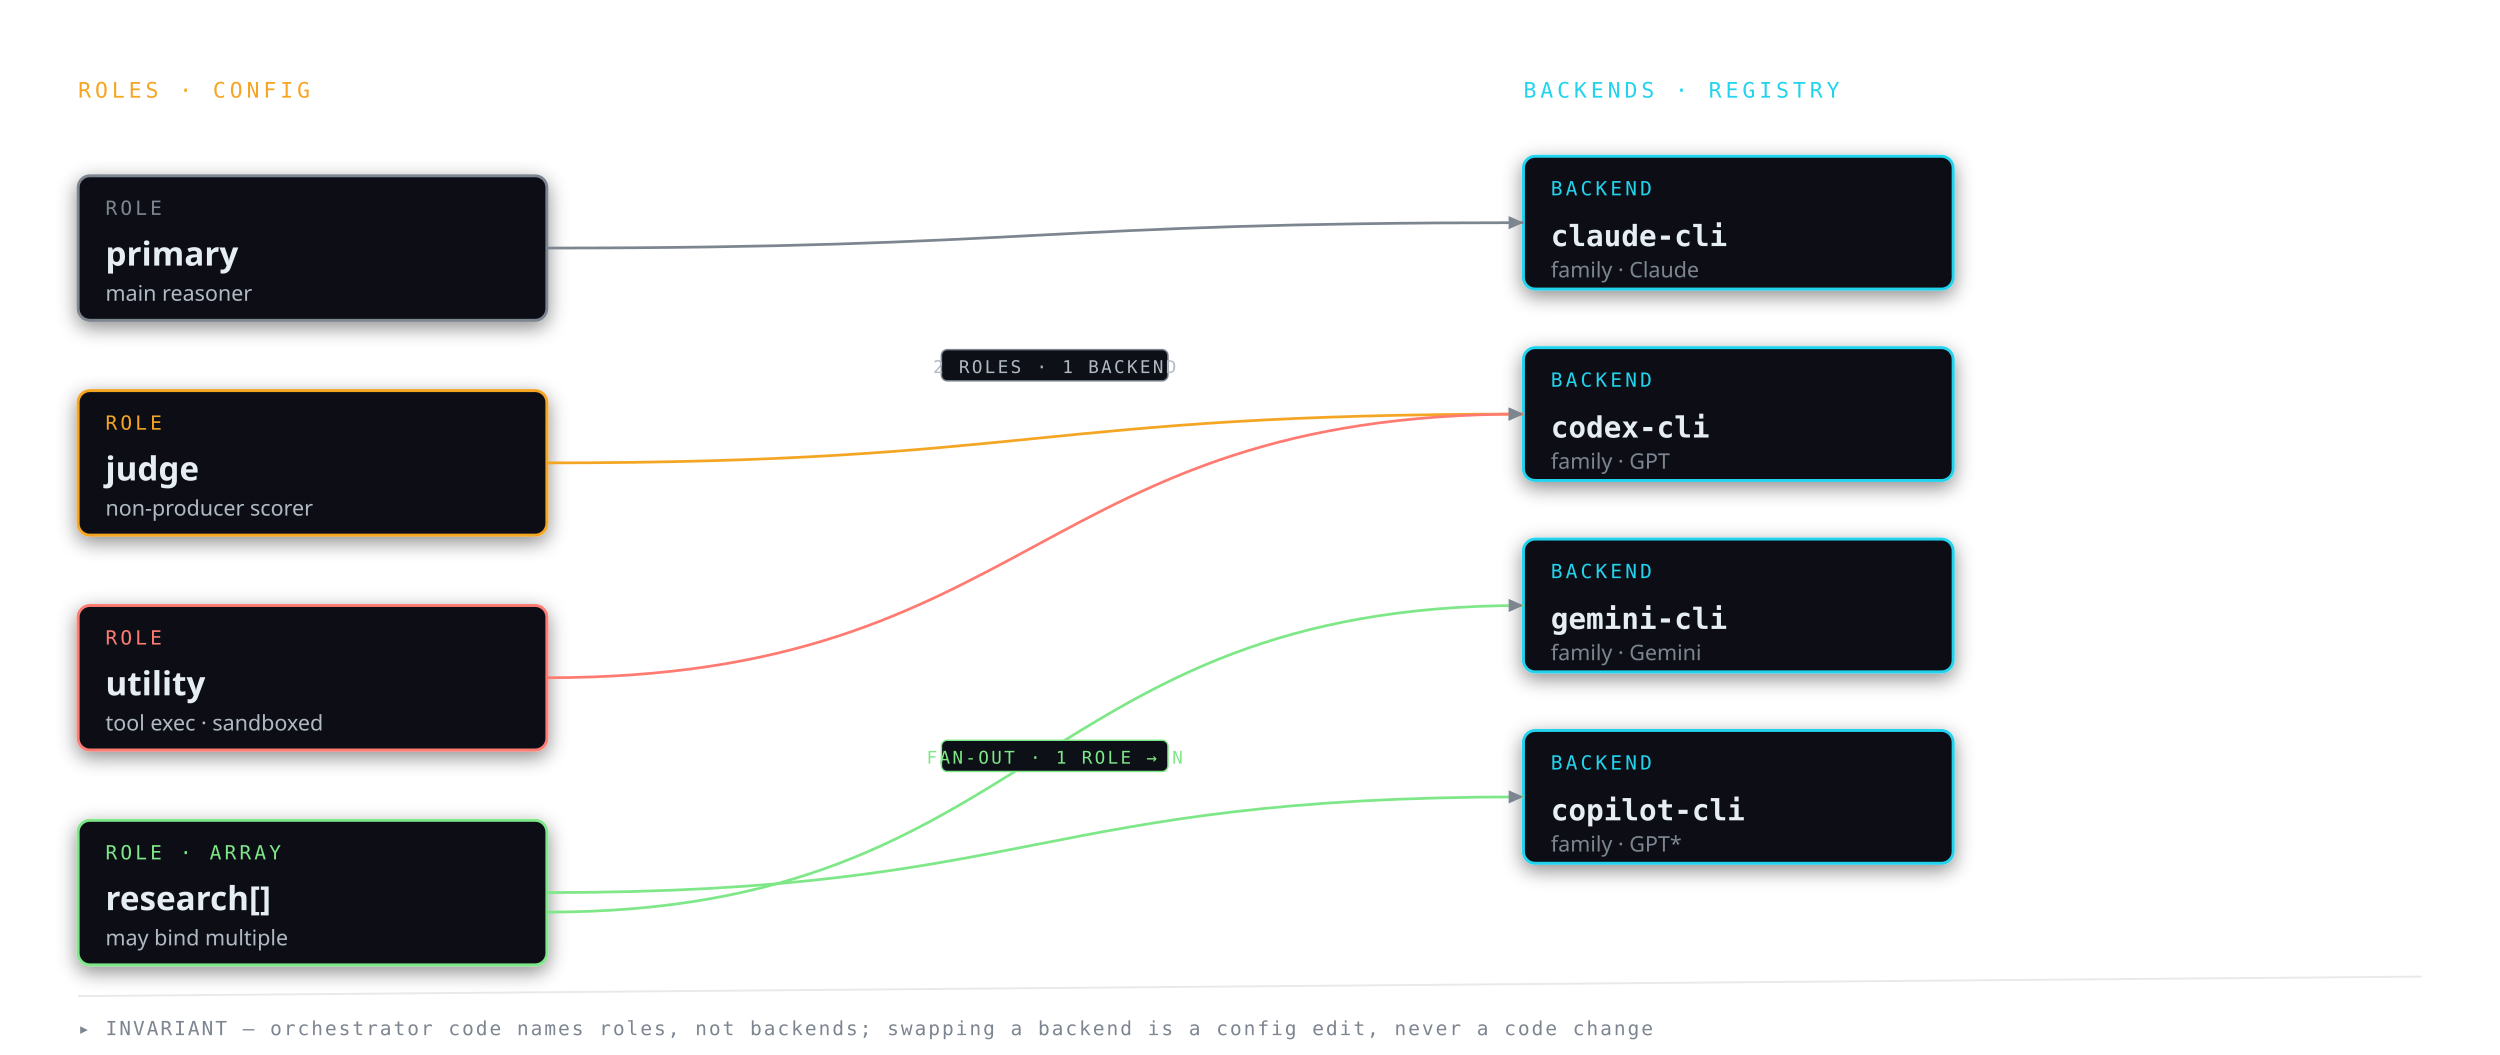
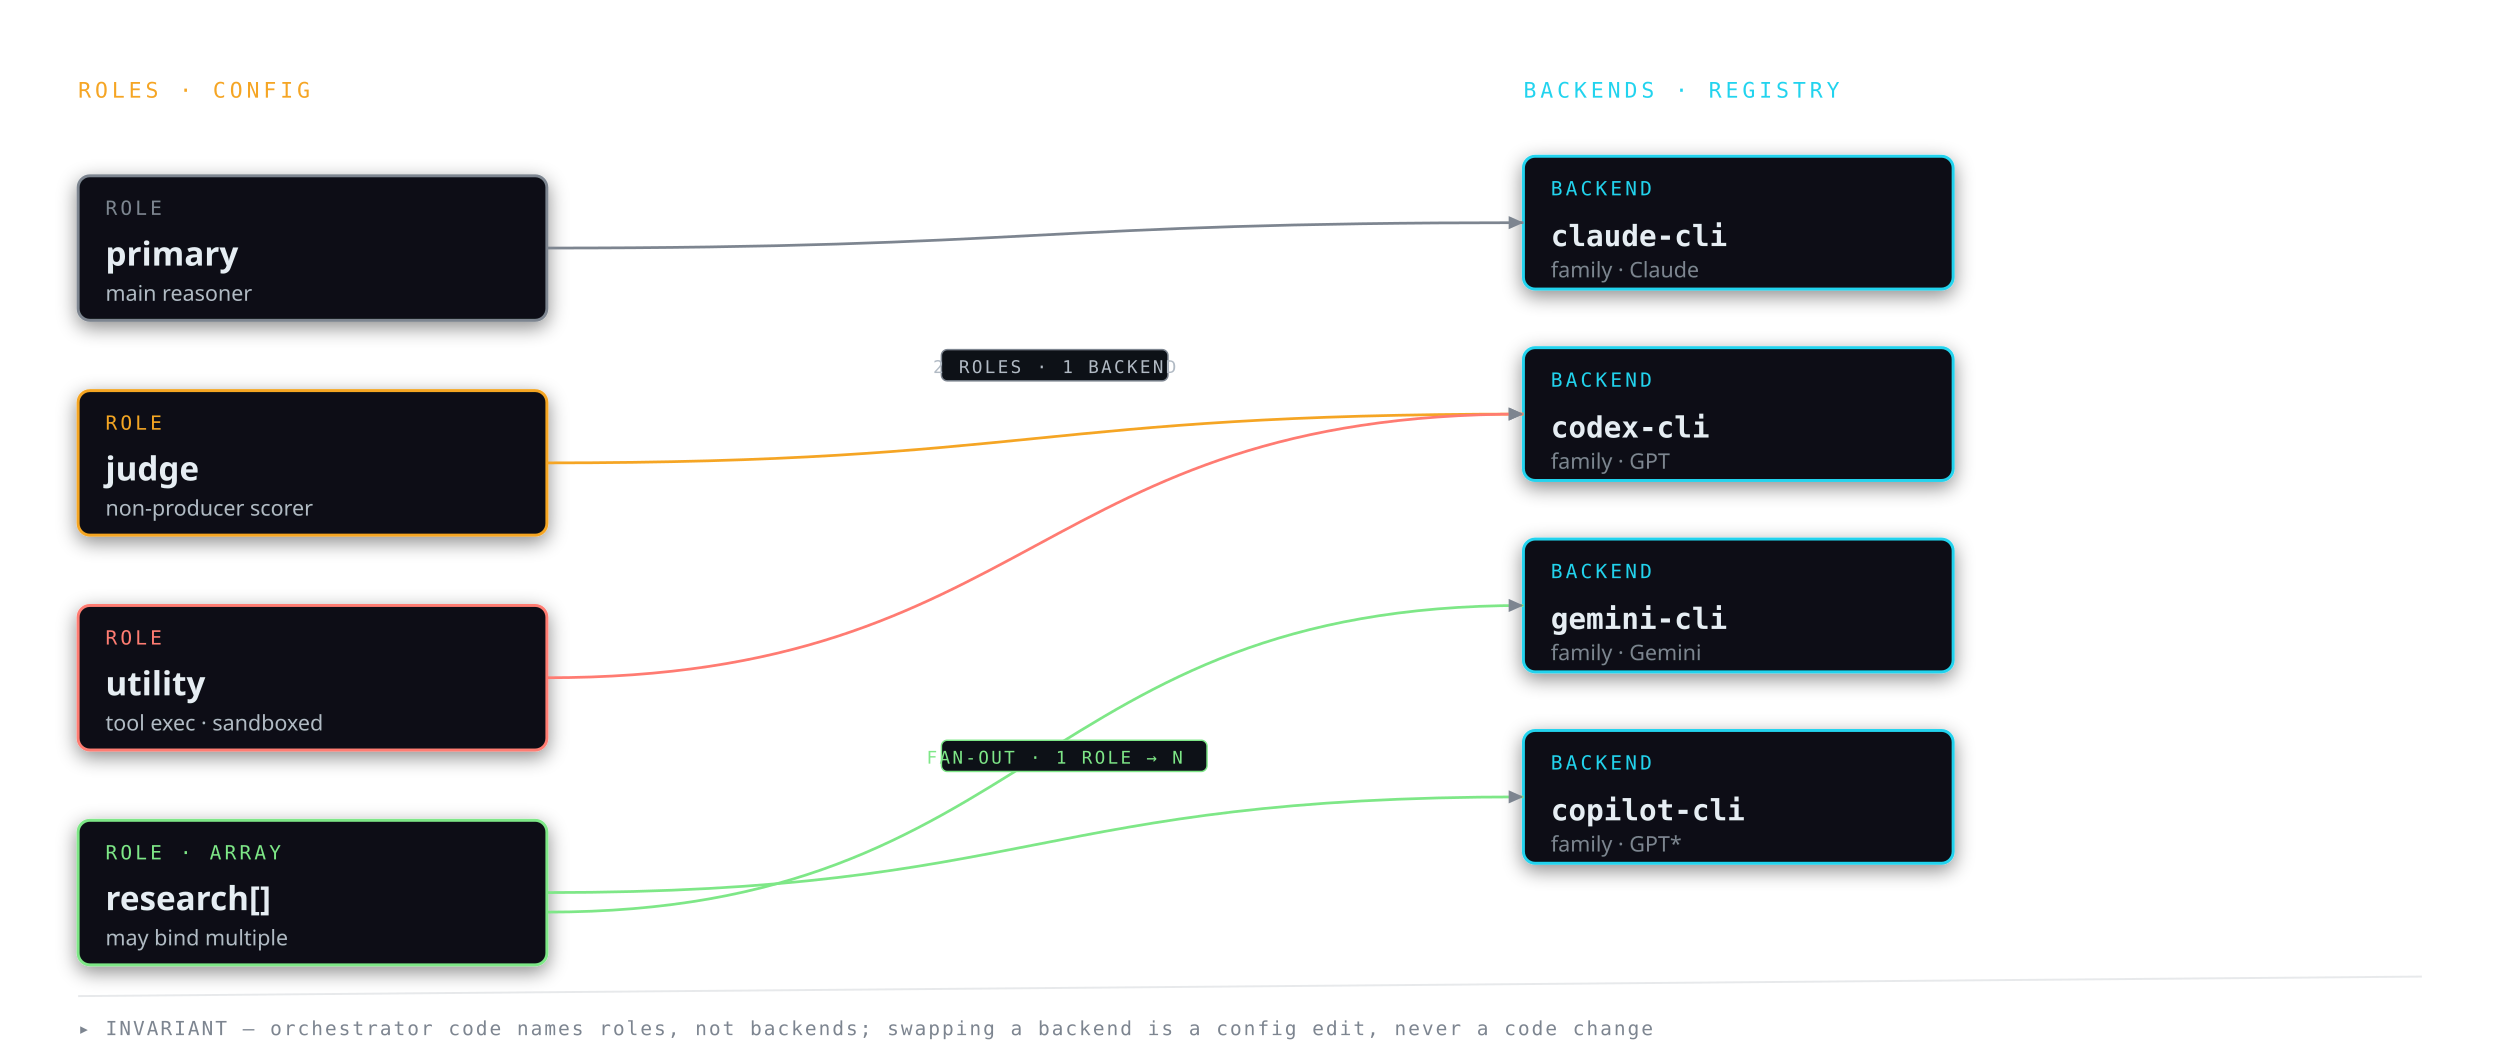
<svg xmlns="http://www.w3.org/2000/svg" viewBox="0 0 1280 540" font-family="Geist, system-ui, sans-serif" font-size="13" fill="none">
  <defs>
    <marker id="ah-mute" viewBox="0 0 10 10" refX="9" refY="5" markerWidth="6" markerHeight="6" orient="auto-start-reverse">
      <path d="M0,1 L9,5 L0,9 z" fill="#7d8590" />
    </marker>
    <filter id="node-shadow" x="-20%" y="-20%" width="140%" height="140%">
      <feDropShadow dx="0" dy="3" stdDeviation="5" flood-color="#000" flood-opacity="0.45" />
    </filter>
  </defs>
  <text x="40" y="50" font-family="JetBrains Mono, monospace" font-size="11" fill="#f5a524" letter-spacing="2">ROLES · CONFIG</text>
  <text x="780" y="50" font-family="JetBrains Mono, monospace" font-size="11" fill="#22d3ee" letter-spacing="2">BACKENDS · REGISTRY</text>
  <g filter="url(#node-shadow)">
    <g transform="translate(40 90)">
      <rect width="240" height="74" rx="6" fill="#0d1117" stroke="#7d8590" stroke-width="1.5" />
      <text x="14" y="20" font-family="JetBrains Mono, monospace" font-size="10" fill="#7d8590" letter-spacing="1.6">ROLE</text>
      <text x="14" y="46" font-size="17" font-weight="600" fill="#e6edf3">primary</text>
      <text x="14" y="64" font-size="11" fill="#b1bac4">main reasoner</text>
    </g>
    <g transform="translate(40 200)">
      <rect width="240" height="74" rx="6" fill="#0d1117" stroke="#f5a524" stroke-width="1.5" />
      <text x="14" y="20" font-family="JetBrains Mono, monospace" font-size="10" fill="#f5a524" letter-spacing="1.6">ROLE</text>
      <text x="14" y="46" font-size="17" font-weight="600" fill="#e6edf3">judge</text>
      <text x="14" y="64" font-size="11" fill="#b1bac4">non-producer scorer</text>
    </g>
    <g transform="translate(40 310)">
      <rect width="240" height="74" rx="6" fill="#0d1117" stroke="#ff7b72" stroke-width="1.5" />
      <text x="14" y="20" font-family="JetBrains Mono, monospace" font-size="10" fill="#ff7b72" letter-spacing="1.6">ROLE</text>
      <text x="14" y="46" font-size="17" font-weight="600" fill="#e6edf3">utility</text>
      <text x="14" y="64" font-size="11" fill="#b1bac4">tool exec · sandboxed</text>
    </g>
    <g transform="translate(40 420)">
      <rect width="240" height="74" rx="6" fill="#0d1117" stroke="#7ee787" stroke-width="1.5" />
      <text x="14" y="20" font-family="JetBrains Mono, monospace" font-size="10" fill="#7ee787" letter-spacing="1.6">ROLE · ARRAY</text>
      <text x="14" y="46" font-size="17" font-weight="600" fill="#e6edf3">research[]</text>
      <text x="14" y="64" font-size="11" fill="#b1bac4">may bind multiple</text>
    </g>
  </g>
  <g filter="url(#node-shadow)">
    <g transform="translate(780 80)">
      <rect width="220" height="68" rx="6" fill="#0d1117" stroke="#22d3ee" stroke-width="1.5" />
      <text x="14" y="20" font-family="JetBrains Mono, monospace" font-size="10" fill="#22d3ee" letter-spacing="1.6">BACKEND</text>
      <text x="14" y="46" font-family="JetBrains Mono, monospace" font-size="15" font-weight="600" fill="#e6edf3">claude-cli</text>
      <text x="14" y="62" font-size="11" fill="#7d8590">family · Claude</text>
    </g>
    <g transform="translate(780 178)">
      <rect width="220" height="68" rx="6" fill="#0d1117" stroke="#22d3ee" stroke-width="1.5" />
      <text x="14" y="20" font-family="JetBrains Mono, monospace" font-size="10" fill="#22d3ee" letter-spacing="1.6">BACKEND</text>
      <text x="14" y="46" font-family="JetBrains Mono, monospace" font-size="15" font-weight="600" fill="#e6edf3">codex-cli</text>
      <text x="14" y="62" font-size="11" fill="#7d8590">family · GPT</text>
    </g>
    <g transform="translate(780 276)">
      <rect width="220" height="68" rx="6" fill="#0d1117" stroke="#22d3ee" stroke-width="1.5" />
      <text x="14" y="20" font-family="JetBrains Mono, monospace" font-size="10" fill="#22d3ee" letter-spacing="1.6">BACKEND</text>
      <text x="14" y="46" font-family="JetBrains Mono, monospace" font-size="15" font-weight="600" fill="#e6edf3">gemini-cli</text>
      <text x="14" y="62" font-size="11" fill="#7d8590">family · Gemini</text>
    </g>
    <g transform="translate(780 374)">
      <rect width="220" height="68" rx="6" fill="#0d1117" stroke="#22d3ee" stroke-width="1.5" />
      <text x="14" y="20" font-family="JetBrains Mono, monospace" font-size="10" fill="#22d3ee" letter-spacing="1.6">BACKEND</text>
      <text x="14" y="46" font-family="JetBrains Mono, monospace" font-size="15" font-weight="600" fill="#e6edf3">copilot-cli</text>
      <text x="14" y="62" font-size="11" fill="#7d8590">family · GPT*</text>
    </g>
  </g>
  <g fill="none" stroke-width="1.4">
    <path stroke="#7d8590" d="M 280 127 C 530 127, 530 114, 780 114" marker-end="url(#ah-mute)" />
    <path stroke="#f5a524" d="M 280 237 C 530 237, 530 212, 780 212" marker-end="url(#ah-mute)" />
    <path stroke="#ff7b72" d="M 280 347 C 530 347, 530 212, 780 212" marker-end="url(#ah-mute)" />
    <path stroke="#7ee787" d="M 280 457 C 530 457, 530 408, 780 408" marker-end="url(#ah-mute)" />
    <path stroke="#7ee787" d="M 280 467 C 530 467, 530 310, 780 310" marker-end="url(#ah-mute)" />
  </g>
  <g transform="translate(540 188)" font-family="JetBrains Mono, monospace" font-size="9" letter-spacing="1.2" text-anchor="middle">
    <rect x="-58" y="-9" width="116" height="16" rx="3" fill="#0d1117" stroke="#7d8590" stroke-width="0.75" />
    <text y="3" fill="#b1bac4">2 ROLES · 1 BACKEND</text>
  </g>
  <g transform="translate(540 388)" font-family="JetBrains Mono, monospace" font-size="9" letter-spacing="1.2" text-anchor="middle">
-     <rect x="-58" y="-9" width="116" height="16" rx="3" fill="#0d1117" stroke="#7ee787" stroke-width="0.75" />
+     <rect x="-58" y="-9" width="136" height="16" rx="3" fill="#0d1117" stroke="#7ee787" stroke-width="0.75" />
    <text y="3" fill="#7ee787">FAN-OUT · 1 ROLE → N</text>
  </g>
  <g transform="translate(40 510)" font-family="JetBrains Mono, monospace" font-size="10" fill="#7d8590" letter-spacing="1">
    <line x1="0" y1="0" x2="1200" y2="-10" stroke="#7d8590" stroke-opacity="0.18" />
    <text x="0" y="20">▸ INVARIANT — orchestrator code names roles, not backends; swapping a backend is a config edit, never a code change</text>
  </g>
</svg>
